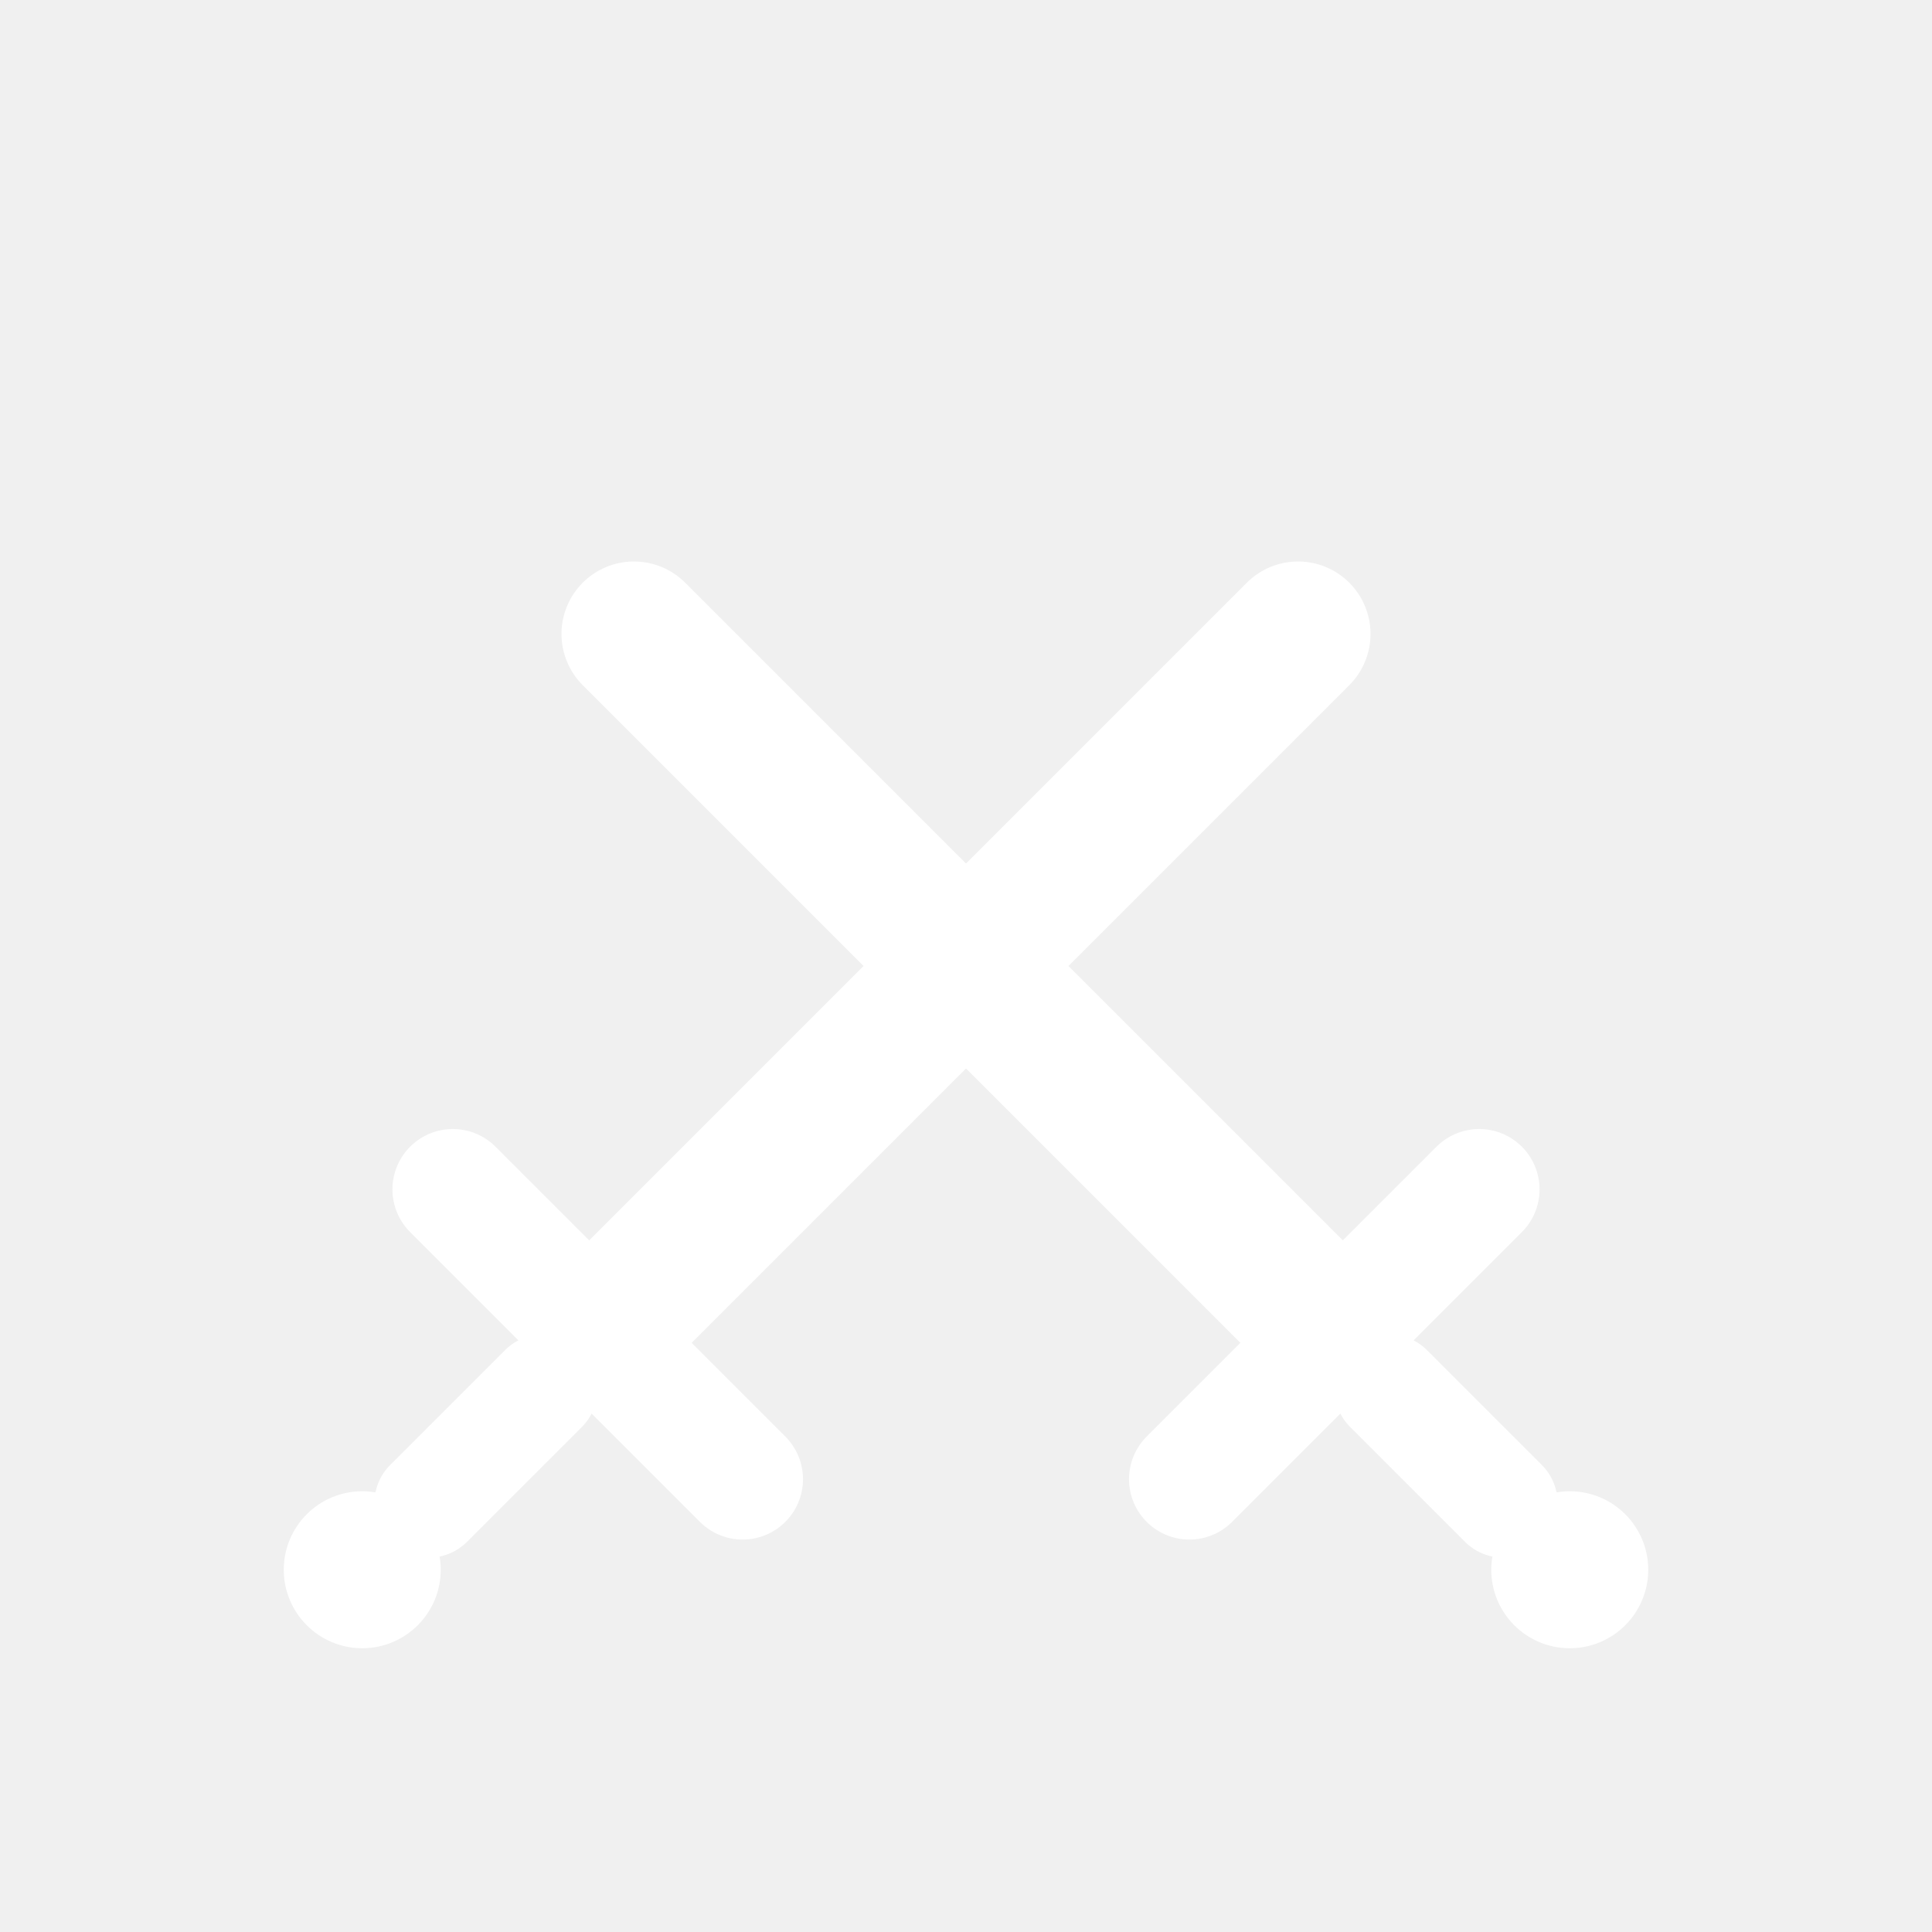
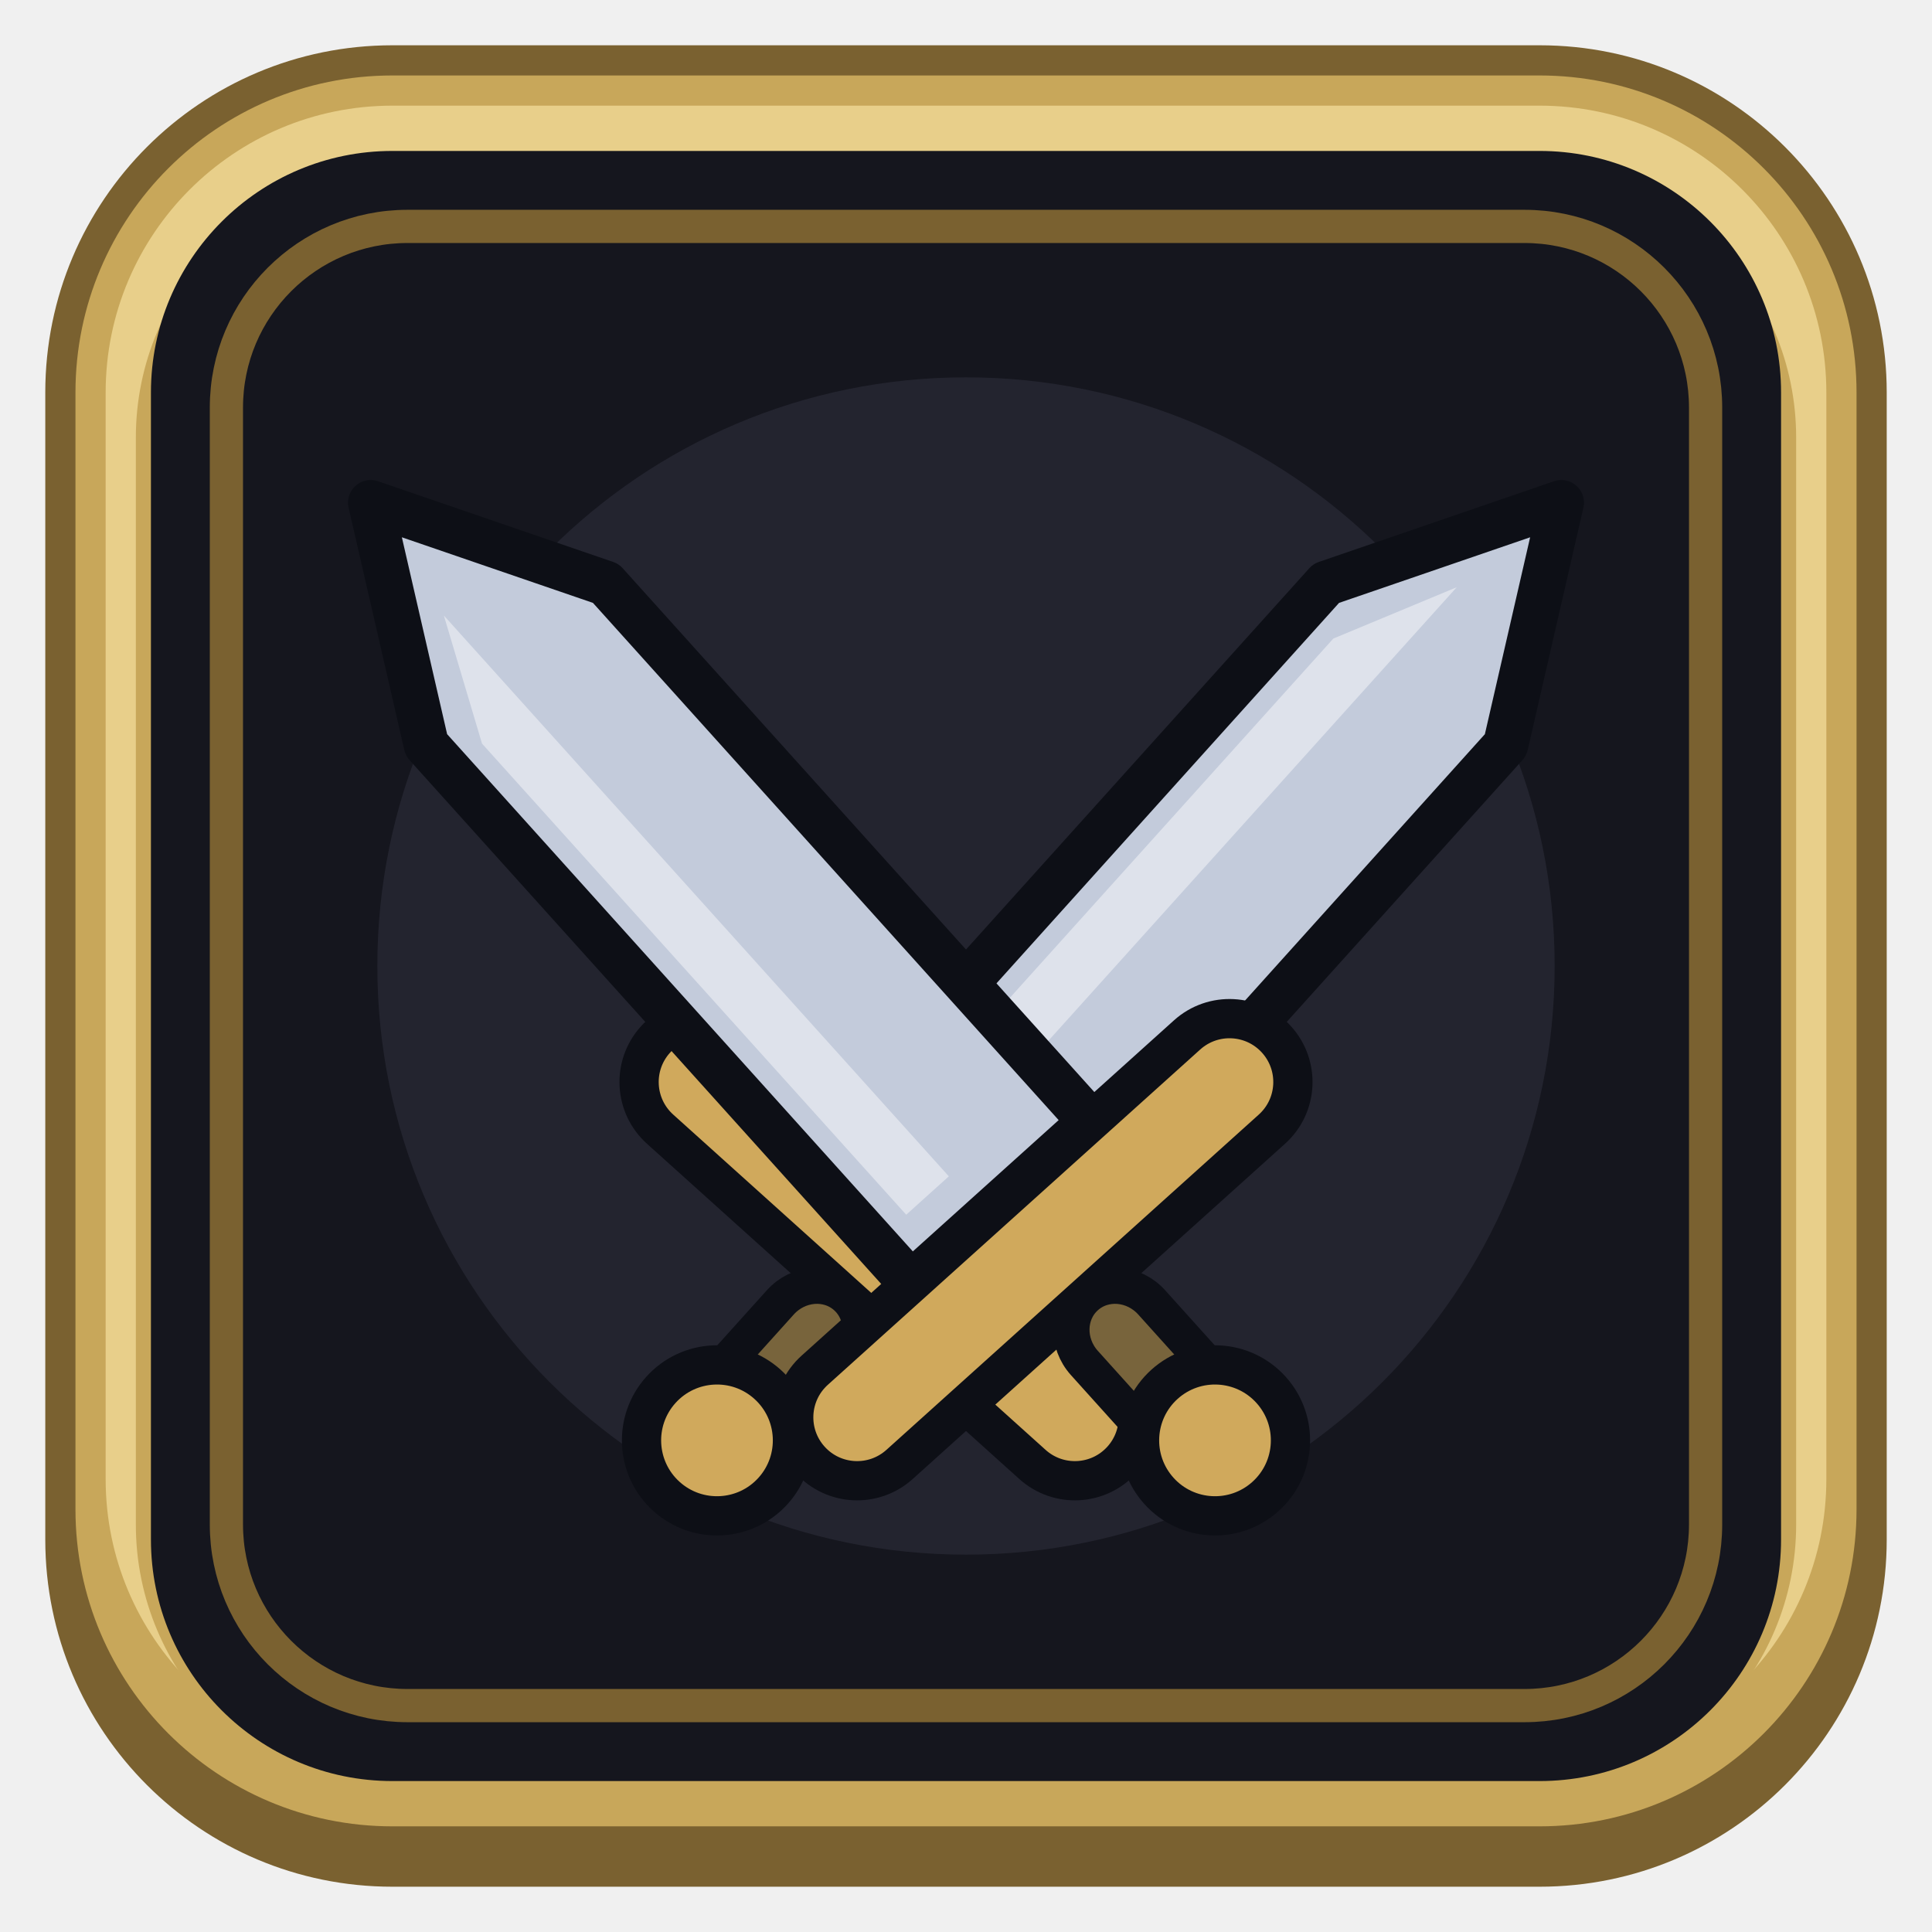
- <svg xmlns="http://www.w3.org/2000/svg" width="32" height="32" viewBox="0 0 32 32">
-   <g fill="none" stroke="#ffffff" stroke-width="2" stroke-linecap="round" stroke-linejoin="round">
-     <path d="M9.9 22.1 L21.5 10.5" stroke-width="2.4" />
-     <path d="M7.5 19.7 L12.3 24.5" />
-     <path d="M7.1 24.9 L9.0 23.0" stroke-width="1.8" />
-     <circle cx="6.0" cy="26.0" r="1.3" fill="#ffffff" stroke="none" />
-     <path d="M22.1 22.1 L10.5 10.5" stroke-width="2.4" />
-     <path d="M19.7 24.5 L24.5 19.7" />
-     <path d="M24.9 24.9 L23.0 23.0" stroke-width="1.8" />
-     <circle cx="26.0" cy="26.0" r="1.3" fill="#ffffff" stroke="none" />
+ <svg xmlns="http://www.w3.org/2000/svg" width="64" height="64" viewBox="0 0 64 64">
+   <rect x="1.5" y="1.5" width="61.0" height="61.0" rx="11.5" fill="#7a6130" />
+   <rect x="2.5" y="2.5" width="59.0" height="58.0" rx="10.5" fill="#c8a75a" />
+   <rect x="3.5" y="3.5" width="57.0" height="55.0" rx="9.5" fill="#e8cf8a" />
+   <rect x="4.5" y="5.5" width="55.0" height="54.0" rx="9.0" fill="#c8a75a" />
+   <rect x="5.0" y="5.0" width="54.0" height="54.0" rx="8.0" fill="#15161e" />
+   <rect x="7.5" y="7.5" width="49.0" height="49.0" rx="6.0" fill="none" stroke="#7a6130" stroke-width="1.1" stroke-linejoin="round" />
+   <circle cx="32.0" cy="32.0" r="19.5" fill="#23242f" />
+   <g transform="translate(37.0 33.0) rotate(42.0)">
+     <polygon points="-4.0,9.2 -4.0,-14.8 0.0,-22.0 4.0,-14.8 4.0,9.2" fill="#c3cbdb" stroke="#0d0f16" stroke-width="1.5" stroke-linejoin="round" />
+     <polygon points="-2.6,7.4 -2.6,-13.6 -0.7,-17.6 -0.7,7.4" fill="#dee2eb" />
+     <rect x="-10.4" y="9.2" width="20.8" height="4.2" rx="2.1" fill="#d0a95c" stroke="#0d0f16" stroke-width="1.3" stroke-linejoin="round" />
+     <rect x="-1.5" y="13.4" width="3.0" height="6.4" rx="1.6" fill="#78643c" stroke="#0d0f16" stroke-width="1.2" stroke-linejoin="round" />
+     <circle cx="0.0" cy="19.8" r="2.5" fill="#d0a95c" stroke="#0d0f16" stroke-width="1.3" stroke-linejoin="round" />
+   </g>
+   <g transform="translate(27.0 33.0) rotate(-42.0)">
+     <polygon points="-4.0,9.2 -4.0,-14.8 0.0,-22.0 4.0,-14.8 4.0,9.2" fill="#c3cbdb" stroke="#0d0f16" stroke-width="1.5" stroke-linejoin="round" />
+     <polygon points="-2.6,7.4 -2.6,-13.6 -0.7,-17.6 -0.7,7.4" fill="#dee2eb" />
+     <rect x="-10.4" y="9.2" width="20.8" height="4.2" rx="2.1" fill="#d0a95c" stroke="#0d0f16" stroke-width="1.3" stroke-linejoin="round" />
+     <rect x="-1.5" y="13.4" width="3.0" height="6.4" rx="1.6" fill="#78643c" stroke="#0d0f16" stroke-width="1.2" stroke-linejoin="round" />
+     <circle cx="0.0" cy="19.8" r="2.5" fill="#d0a95c" stroke="#0d0f16" stroke-width="1.3" stroke-linejoin="round" />
  </g>
</svg>
